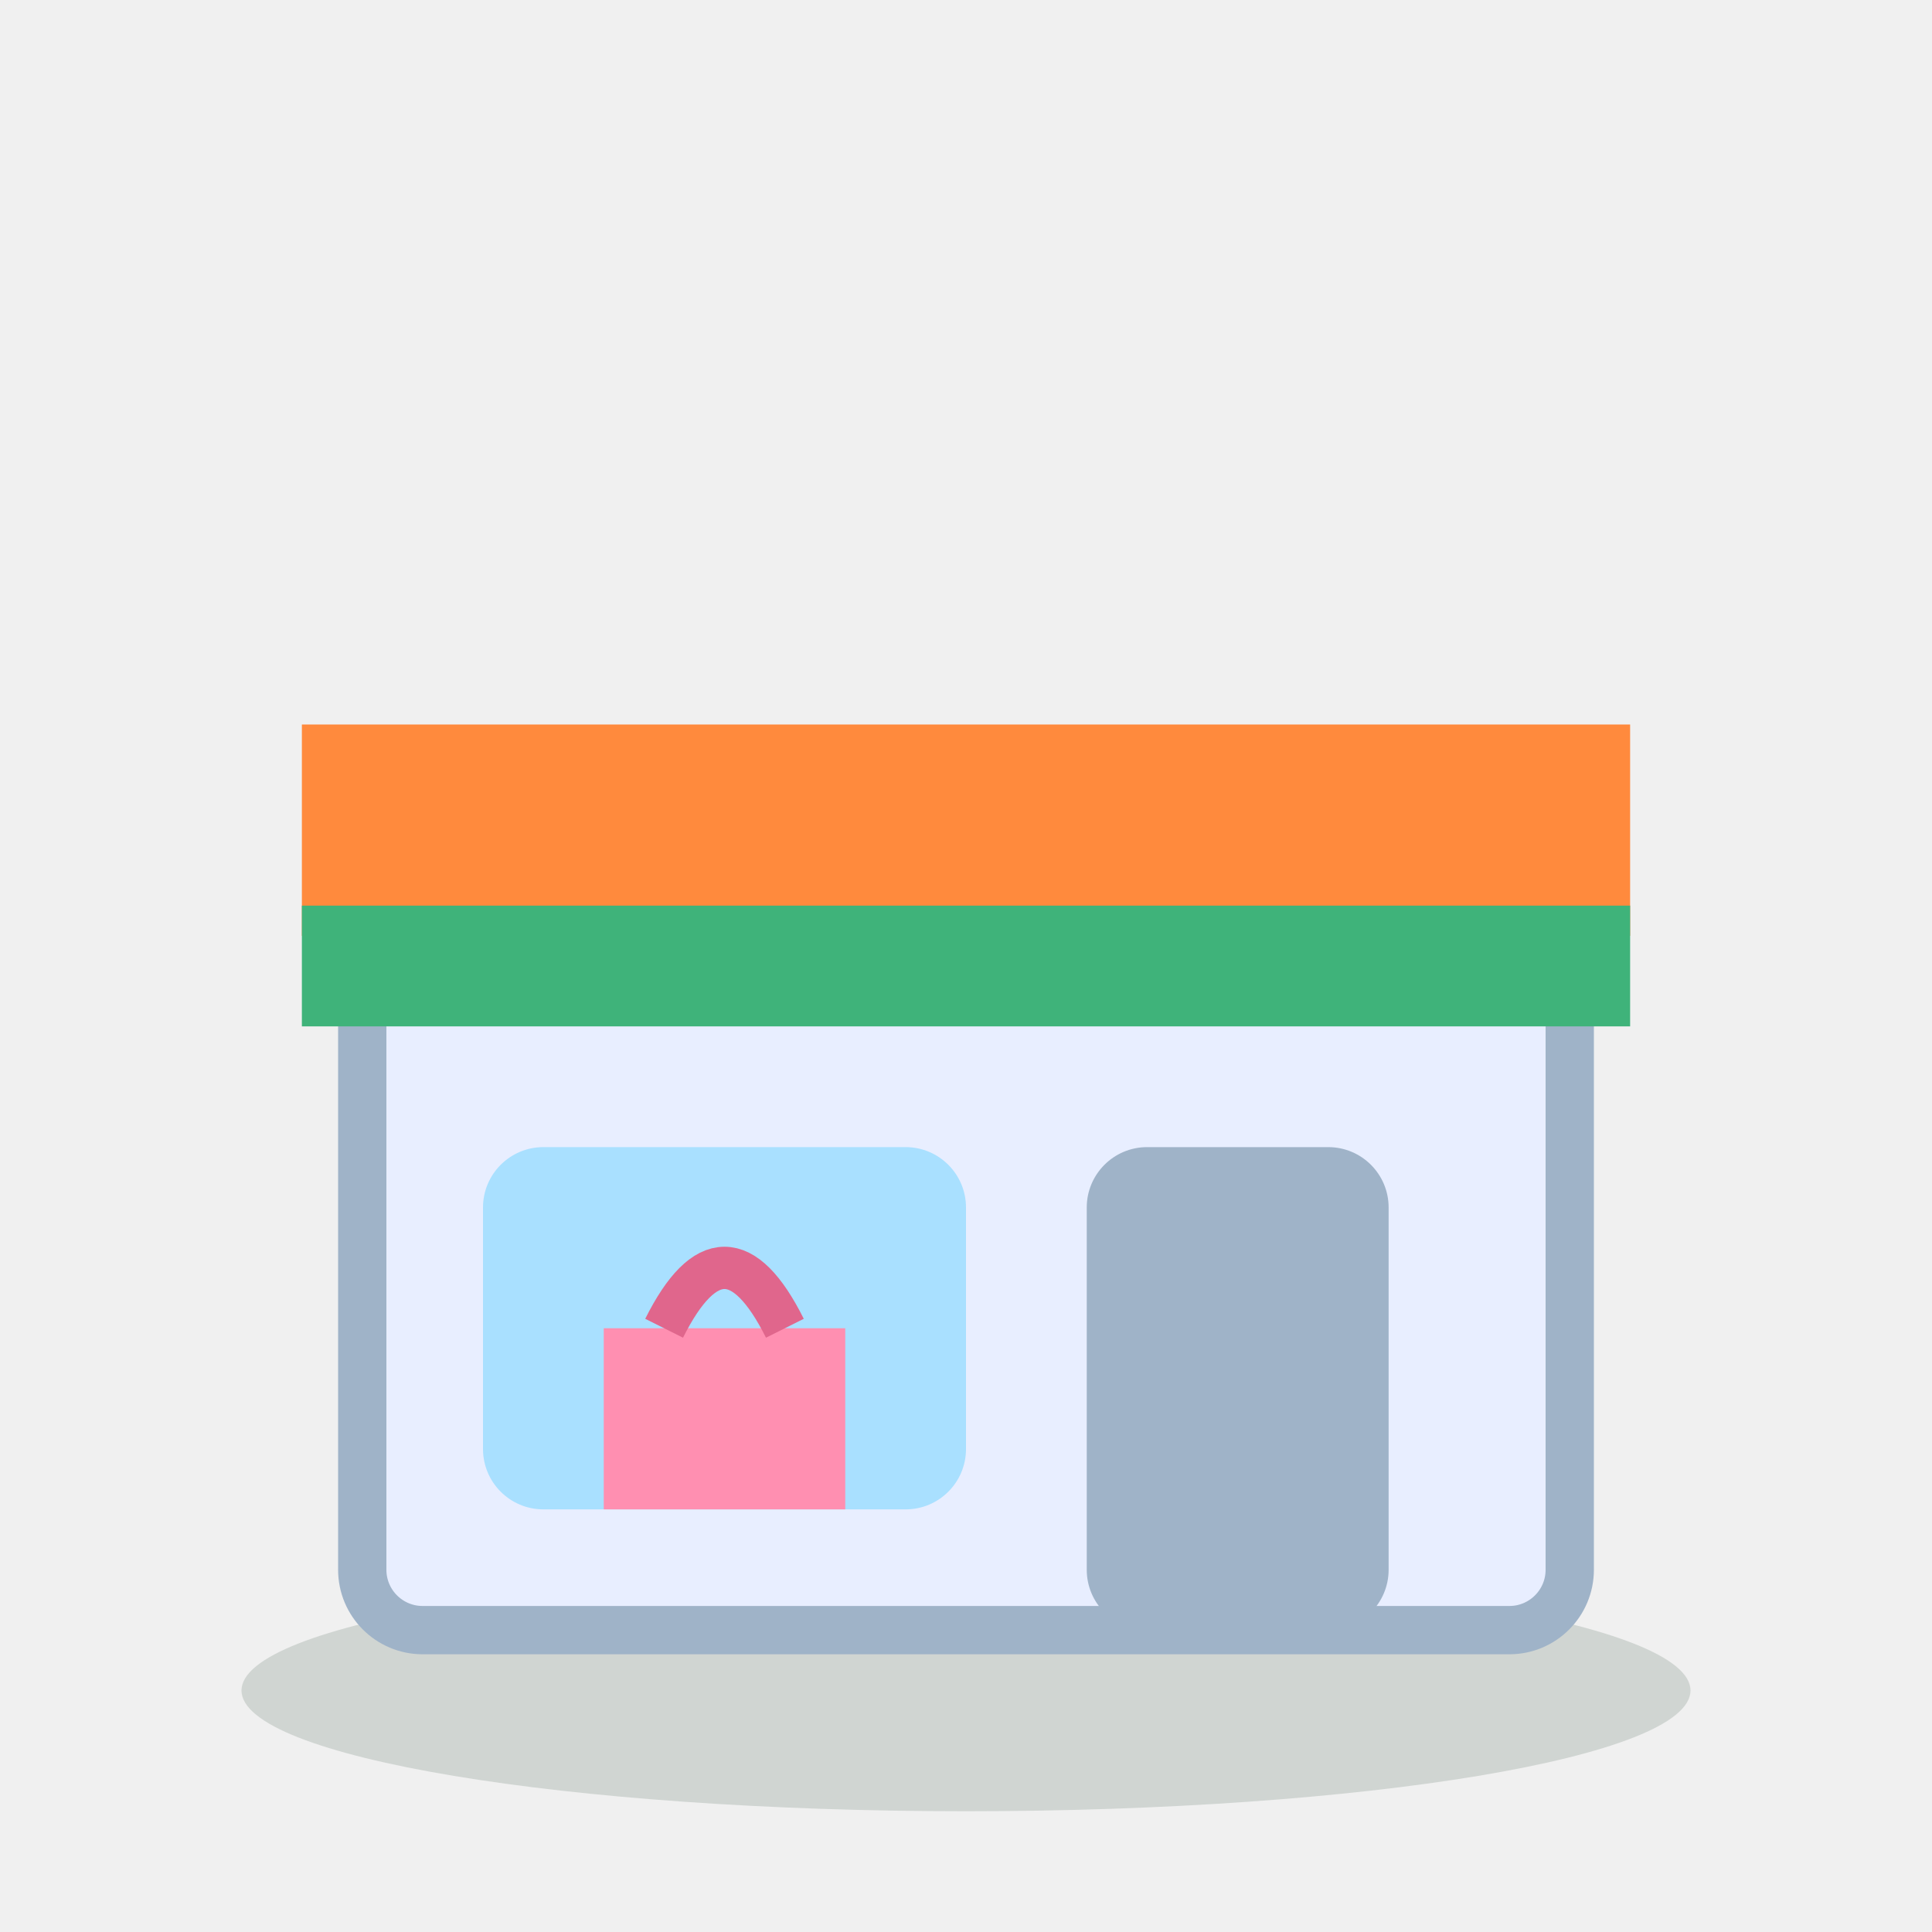
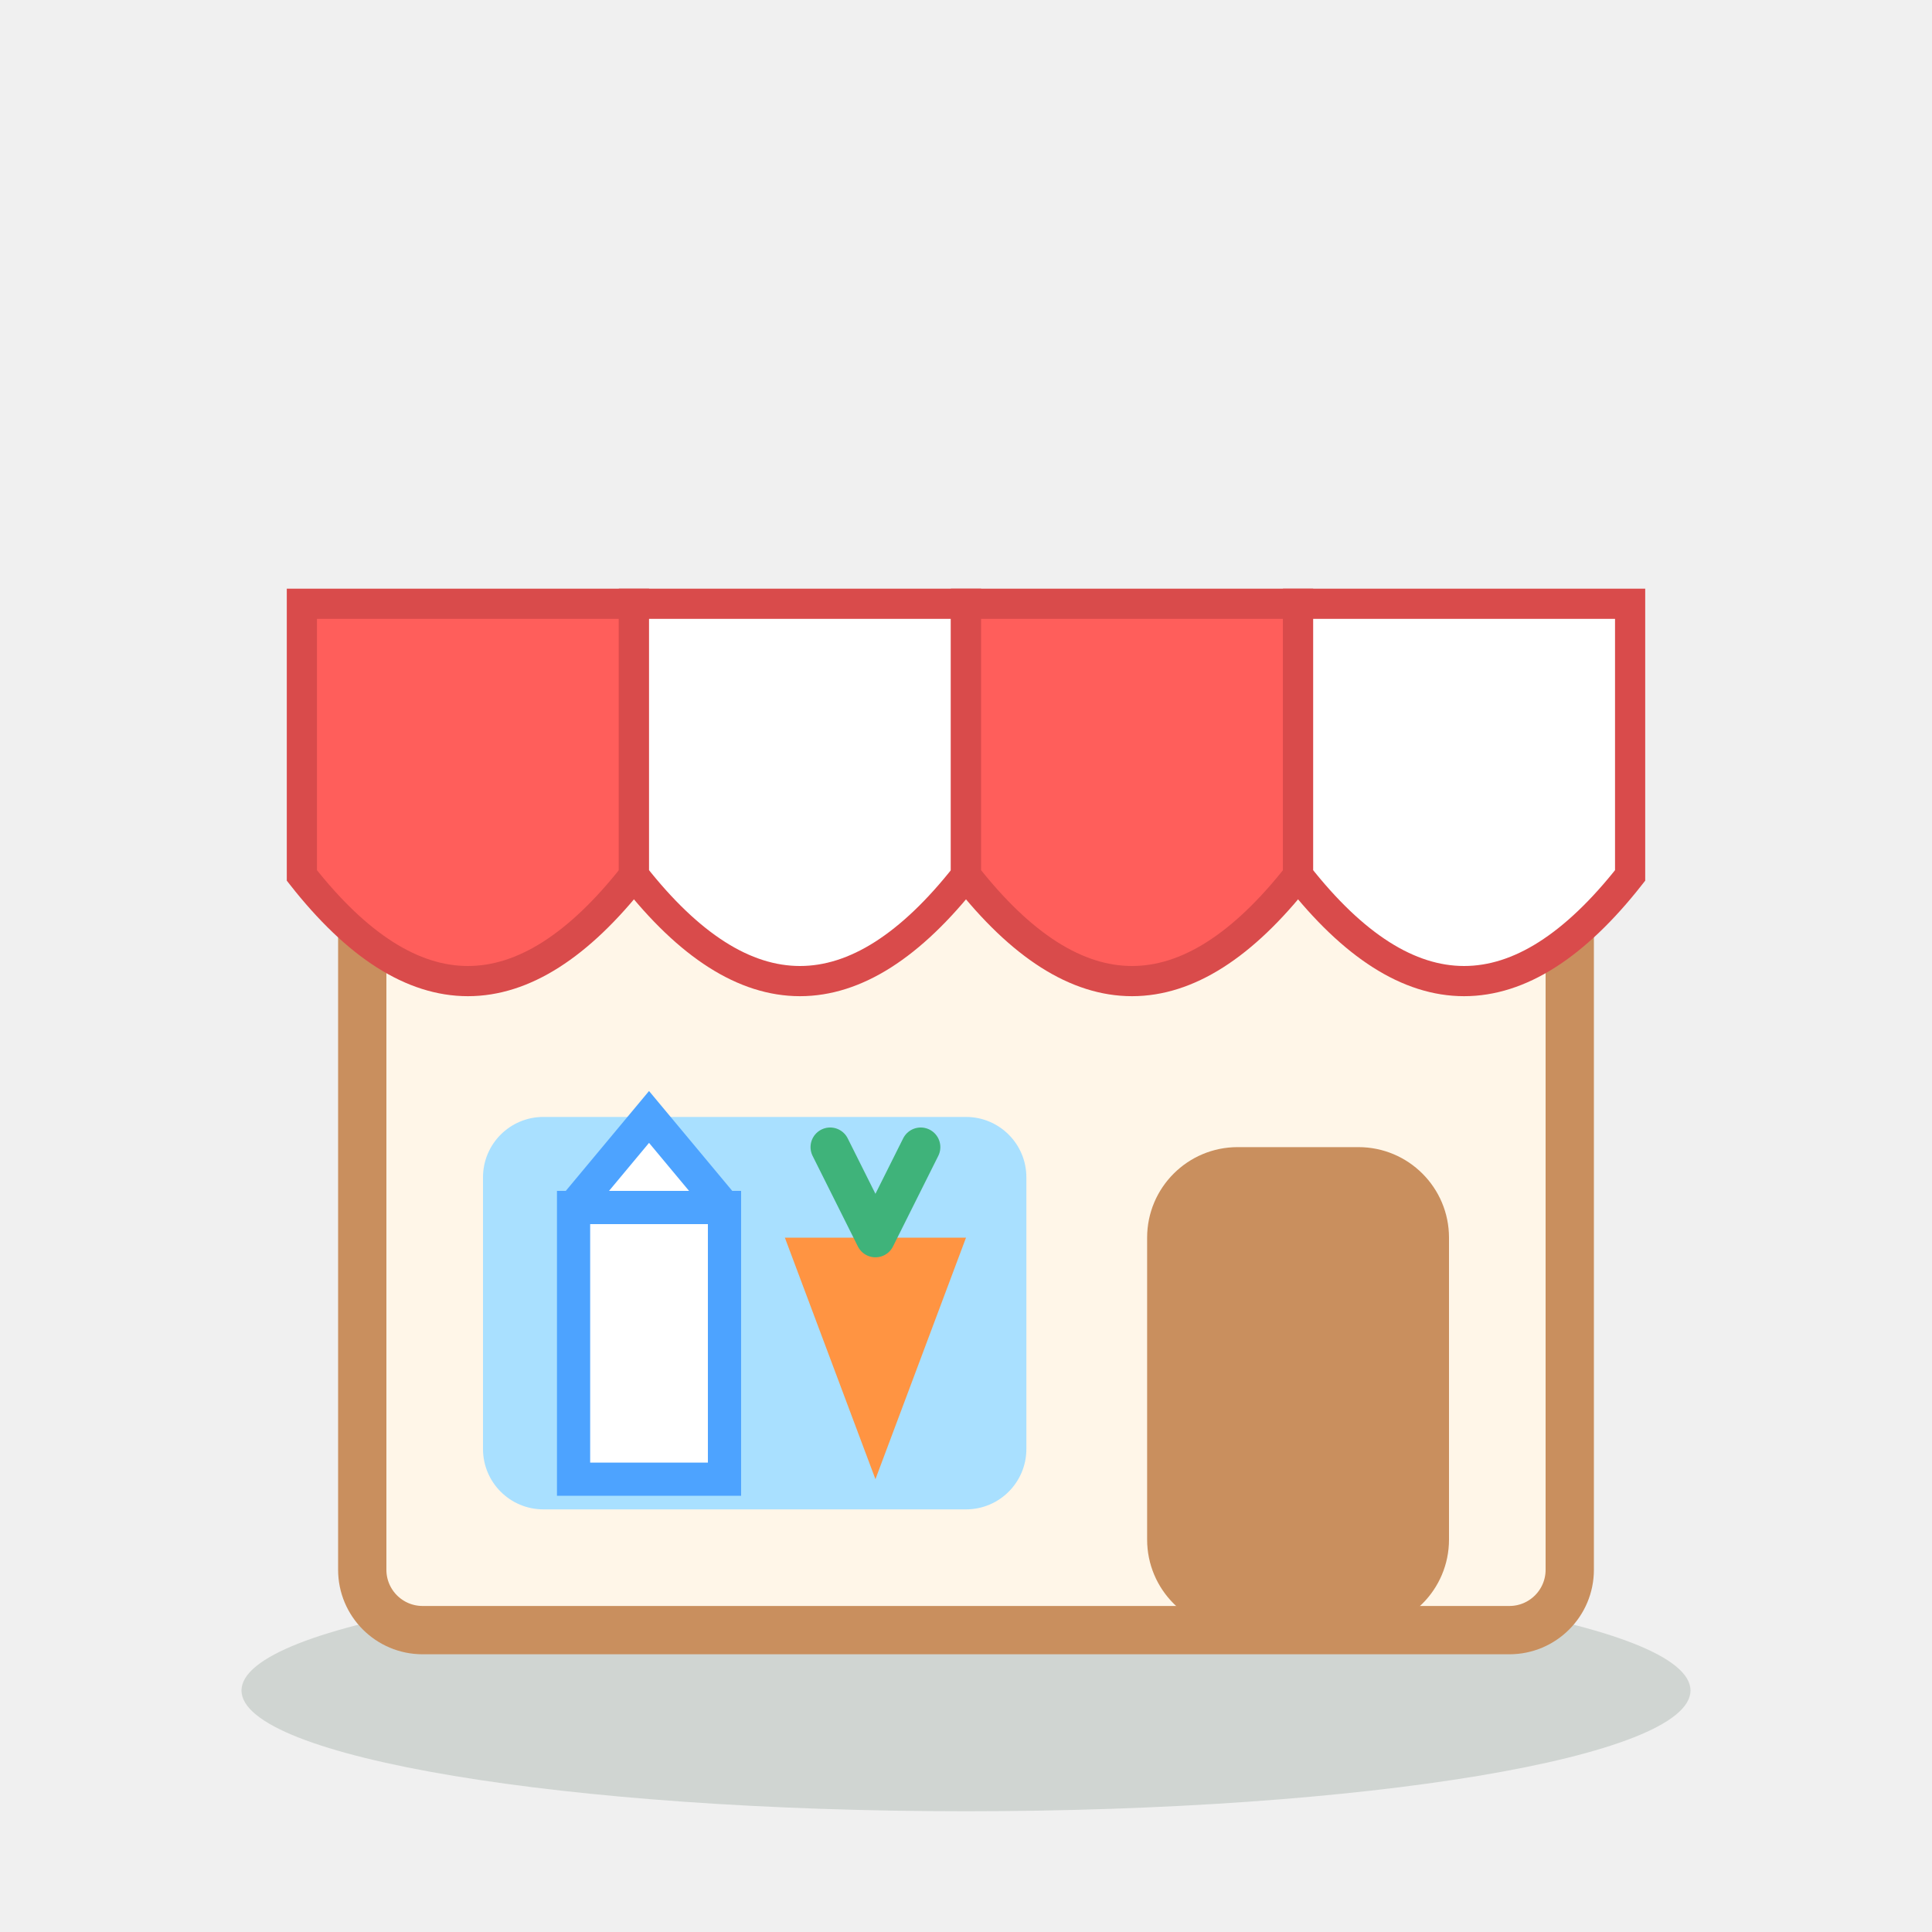
<svg xmlns="http://www.w3.org/2000/svg" width="64" height="64" viewBox="0 0 64 64">
  <ellipse cx="32" cy="56" rx="24" ry="4" fill="rgba(30,60,40,.15)" />
-   <rect x="12" y="30" width="40" height="24" rx="2" fill="#E8EEFF" stroke="#9FB3C8" stroke-width="1.6" />
-   <rect x="10" y="24" width="44" height="7" fill="#FF8A3D" />
-   <rect x="10" y="30" width="44" height="4" fill="#3FB37A" />
-   <rect x="16" y="38" width="16" height="12" rx="2" fill="#A9E0FF" />
-   <rect x="36" y="38" width="10" height="16" rx="2" fill="#9FB3C8" />
-   <path d="M20 44 h8 v6 h-8z" fill="#FF8FB1" />
-   <path d="M22 44 q2 -4 4 0" stroke="#E0668C" stroke-width="1.4" fill="none" />
+   <rect x="12" y="28" width="40" height="26" rx="2" fill="#FFF6E8" stroke="#C98F5E" stroke-width="1.6" />
+   <path d="M10 20 h 11 v 9 q -5.5 7 -11 0 z" fill="#FF5E5B" stroke="#D94B4B" stroke-width="1" />
+   <path d="M21 20 h 11 v 9 q -5.5 7 -11 0 z" fill="#FFFFFF" stroke="#D94B4B" stroke-width="1" />
+   <path d="M32 20 h 11 v 9 q -5.5 7 -11 0 z" fill="#FF5E5B" stroke="#D94B4B" stroke-width="1" />
+   <path d="M43 20 h 11 v 9 q -5.5 7 -11 0 z" fill="#FFFFFF" stroke="#D94B4B" stroke-width="1" />
+   <rect x="16" y="37" width="18" height="13" rx="2" fill="#A9E0FF" />
+   <rect x="38" y="38" width="10" height="16" rx="3" fill="#C98F5E" />
+   <path d="M19 40 h5 v9 h-5 z M19 40 l2.5 -3 l2.5 3" fill="#FFFFFF" stroke="#4DA3FF" stroke-width="1.1" />
+   <path d="M26 41 h6 l-3 8 z" fill="#FF9442" />
+   <path d="M29 41 l-1.5 -3 M29 41 l1.5 -3" stroke="#3FB37A" stroke-width="1.3" stroke-linecap="round" />
</svg>
